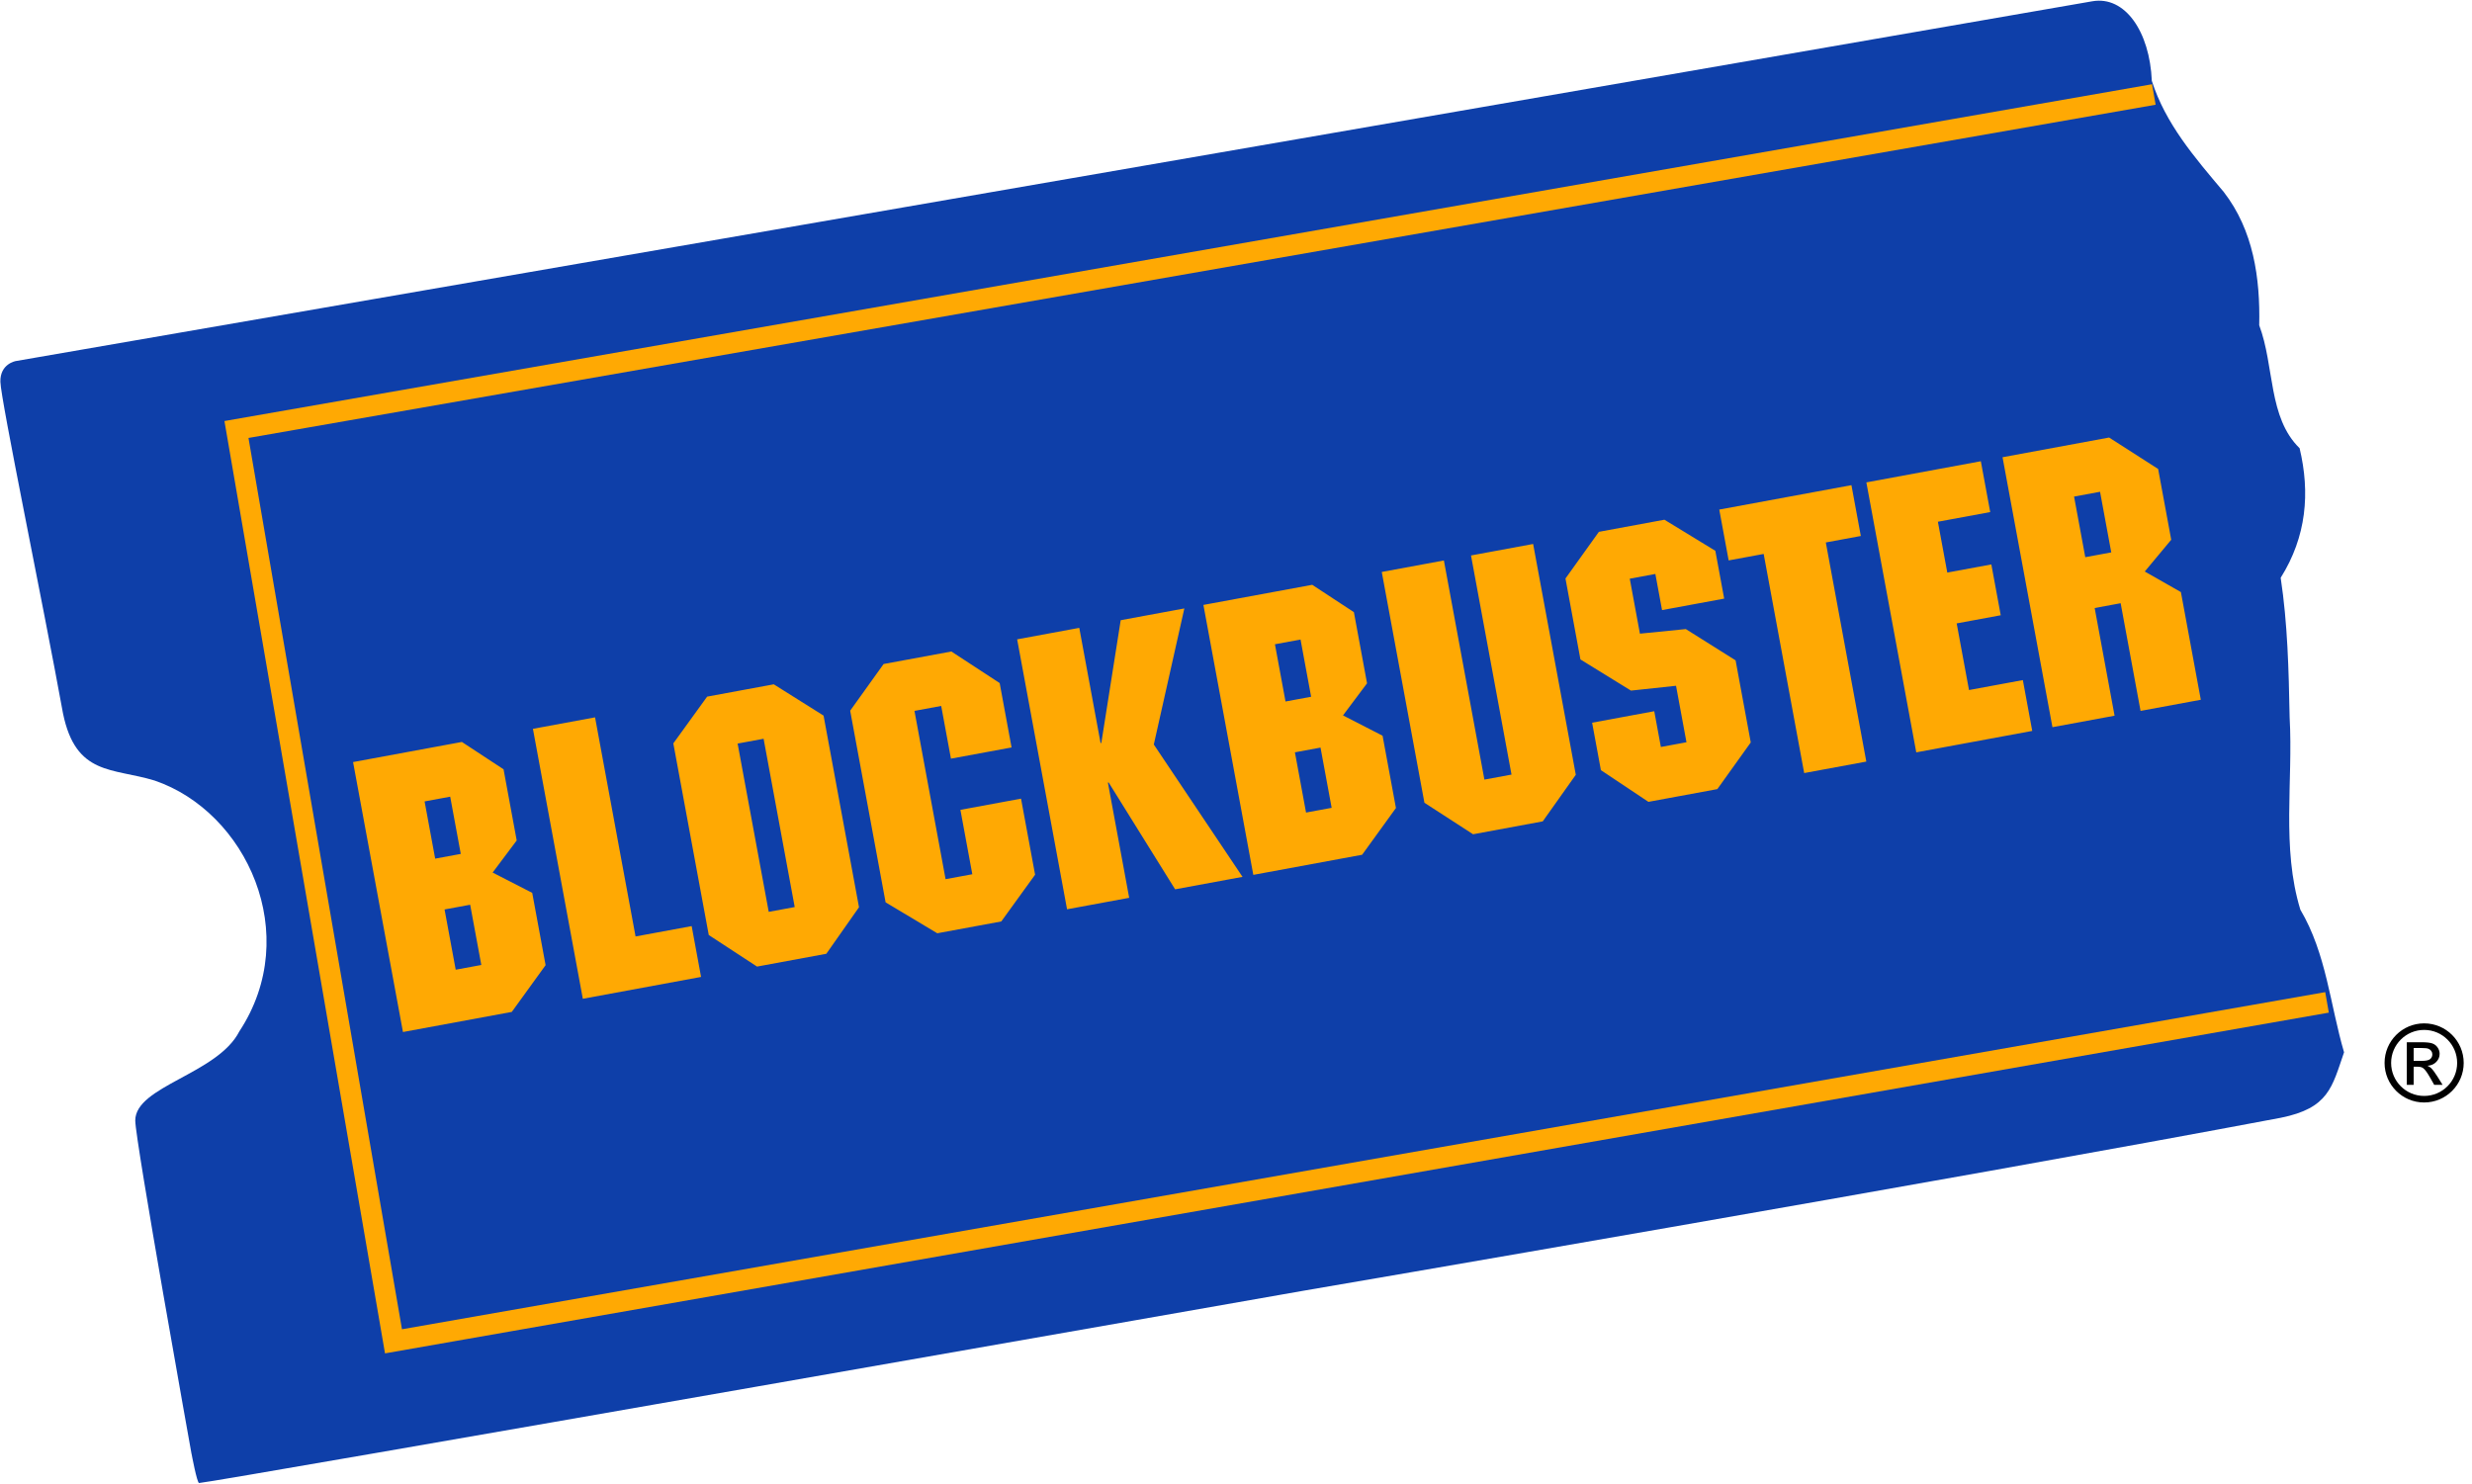
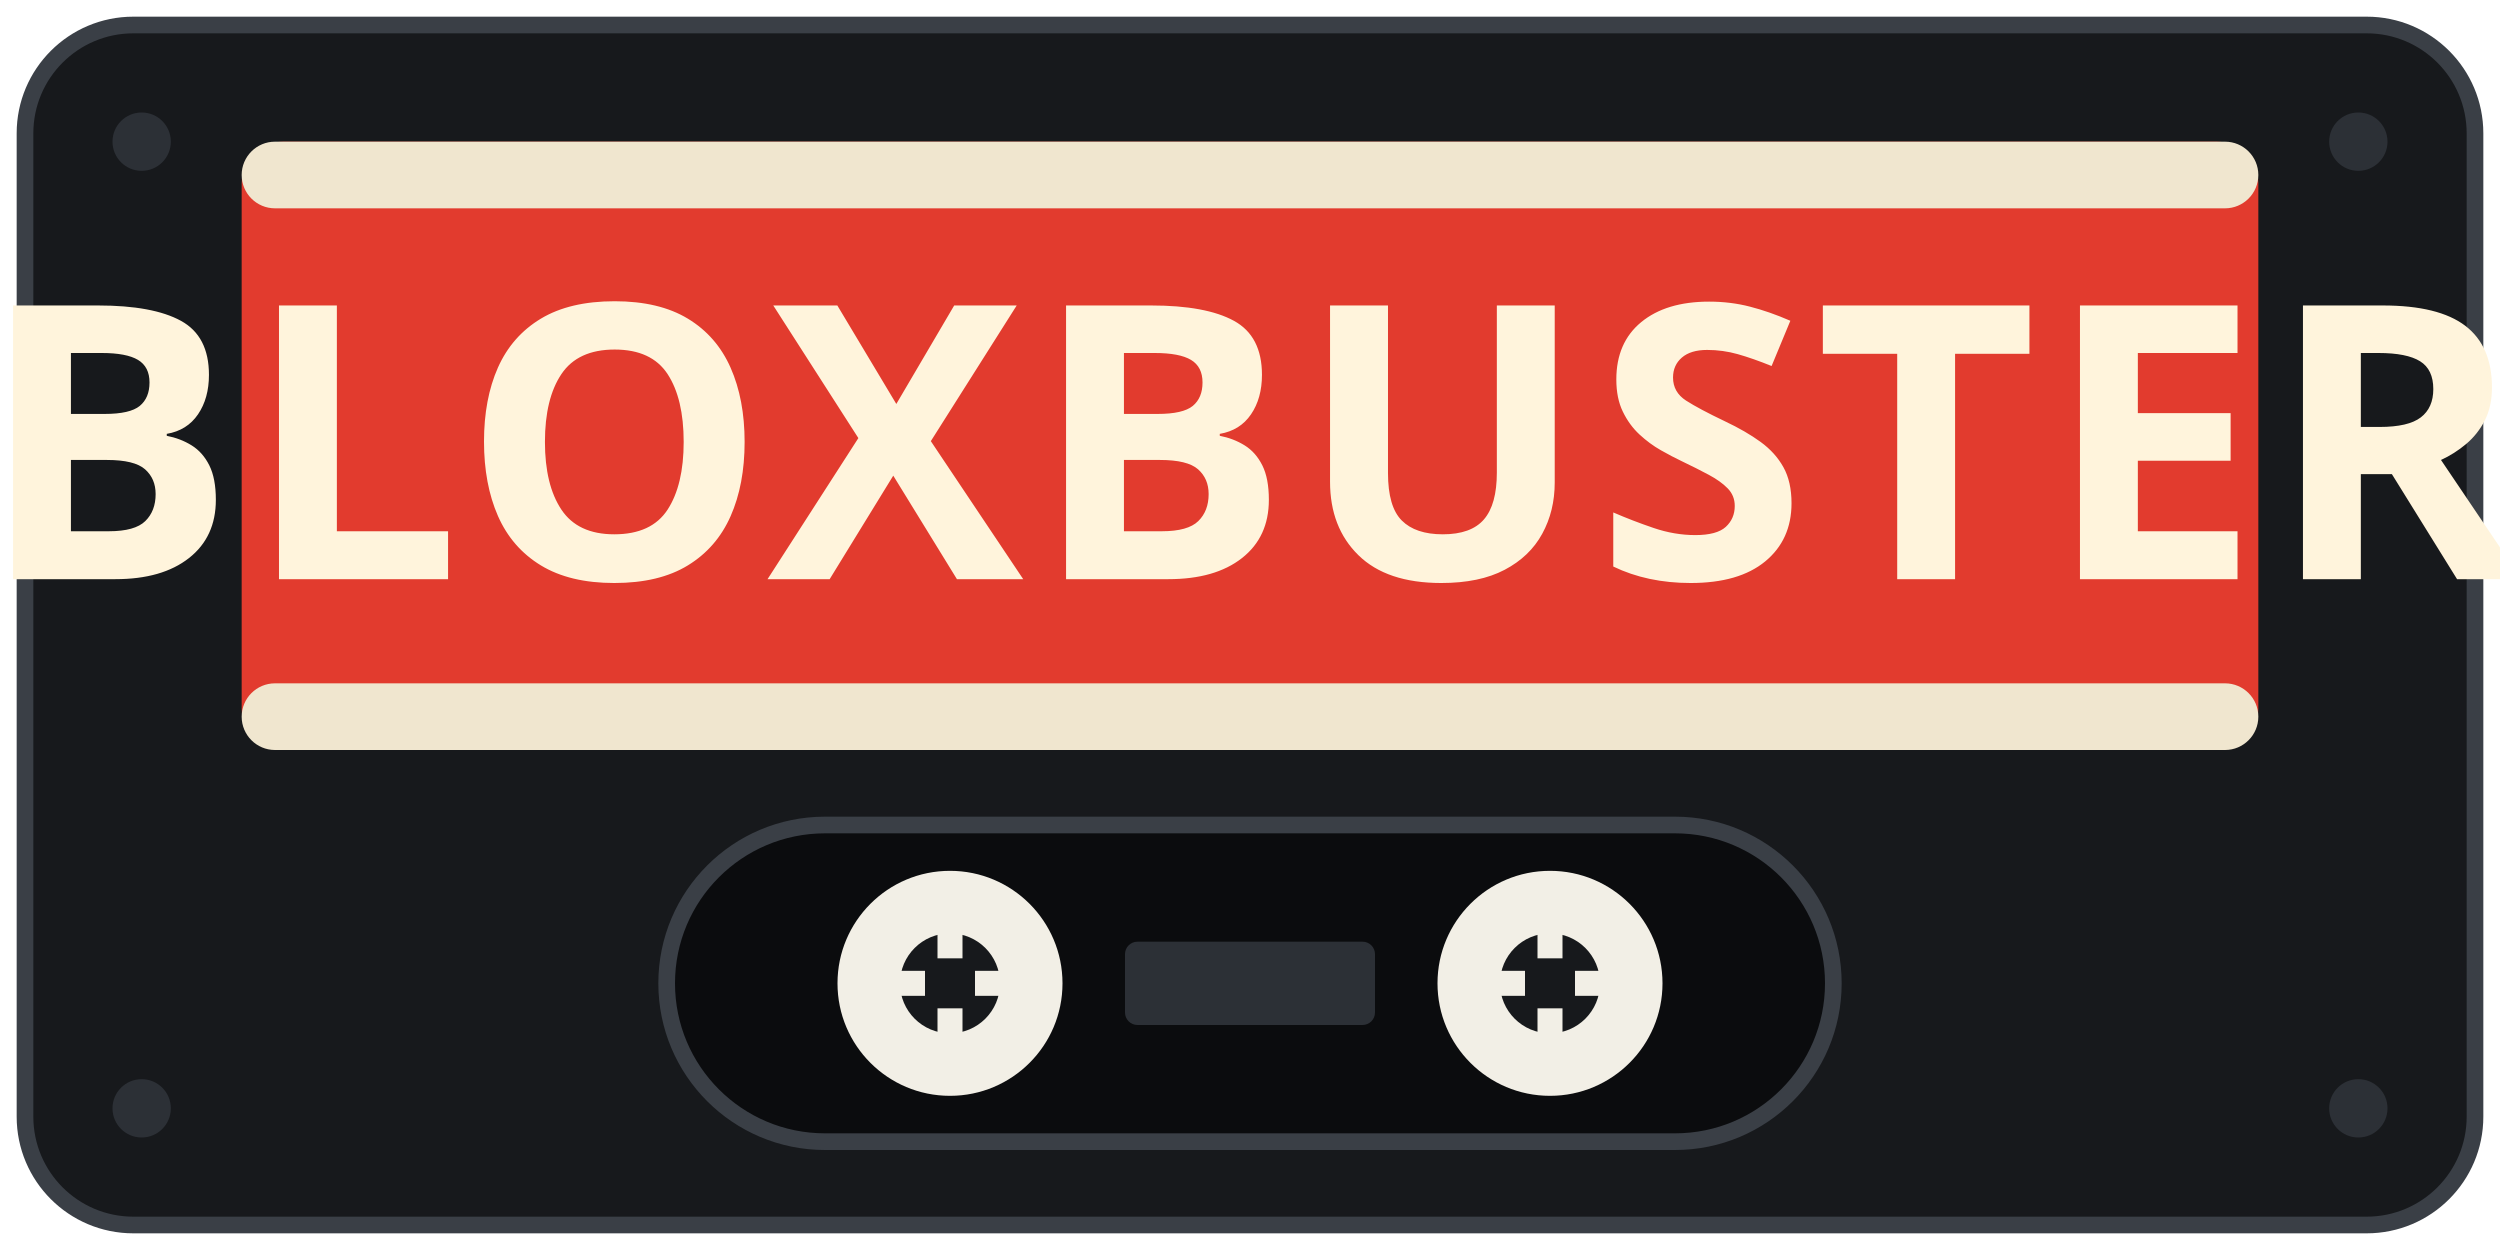
- <svg xmlns="http://www.w3.org/2000/svg" id="svg3705" version="1.1" height="356.35" width="593.91" viewBox="0 0 593.91 356.35">
-   <g>
-     <path id="Ticket" d="m46.016 349.35s-13.519-75.276-13.519-80.1c0-8.29 19.754-11.137 25.012-21.434 15.319-23.277 1.708-52.738-20.374-60.266-10.092-3.078-18.912-1.109-21.998-16.128-4.836-26.595-14.953-75.329-15.045-79.688s3.714-4.979 3.714-4.979 336.45-58.235 498.89-86.45c7.842-1.362 13.784 7.254 14.29 19.131 3.29 10.262 10.206 18.314 17.261 26.664 7.161 9.233 8.799 20.722 8.54 32.056 3.708 9.856 2.102 22.14 9.702 29.54 2.552 10.693 1.678 21.223-4.544 31.136 1.663 11.017 1.931 22.024 2.151 33.555 0.861 15.359-1.99 31.286 2.573 46.19 6.274 10.603 7.14 22.836 10.502 34.274-2.89 8.373-3.661 13.41-15.203 15.734-78.012 14.741-234.52 41.51-234.52 41.51s-263.12 46.253-265.62 46.253c-0.499 0-1.802-6.997-1.802-6.997z" fill="#0e3fa9" />
-     <path id="BLOCKBUSTER" d="m124.14 201.95-3.16-17.098-10.009-6.571-26.145 4.833 11.989 64.865 26.145-4.832 8.122-11.231-3.21-17.37-9.511-4.885zm-15.978-10.519 2.542 13.751-6.152 1.137-2.542-13.751zm4.799 25.964 2.676 14.475-6.152 1.137-2.676-14.475zm30.004-45.027-14.927 2.759 11.989 64.865 28.407-5.25-2.257-12.213-13.48 2.491zm54.902-0.418-11.961-7.519-16.013 2.96-8.122 11.231 8.511 46.048 11.6 7.586 16.646-3.077 7.851-11.181zm-14.408 5.564 7.474 40.439-6.242 1.154-7.475-40.439zm56.716-13.383-11.6-7.586-16.284 3.009-8.032 11.215 8.511 46.048 12.415 7.435 15.379-2.842 8.122-11.231-3.378-18.275-14.565 2.692 2.859 15.47-6.423 1.187-7.474-40.439 6.423-1.187 2.341 12.666 14.565-2.692zm19.127-13.266-14.927 2.759 11.989 64.865 14.927-2.759-5.116-27.683 0.181-0.033 15.973 25.676 16.193-2.993-21.314-31.799 7.335-32.698-15.289 2.826-4.654 29.489-0.181 0.033zm69.137 13.324-3.16-17.098-10.009-6.57-26.145 4.832 11.989 64.865 26.145-4.832 8.122-11.231-3.21-17.37-9.51-4.885zm-15.978-10.519 2.542 13.751-6.152 1.137-2.541-13.751zm4.799 25.964 2.676 14.475-6.152 1.137-2.675-14.475zm51.083-48.923-14.927 2.759 9.732 52.652-6.514 1.204-9.732-52.652-14.927 2.759 10.25 55.457 11.691 7.569 16.736-3.094 7.941-11.197zm15.8-2.92-8.031 11.214 3.595 19.451 12.143 7.485 10.826-1.159 2.508 13.571-6.152 1.137-1.589-8.595-14.927 2.759 2.107 11.399 11.419 7.62 16.556-3.06 8.031-11.215-3.645-19.722-11.962-7.519-11.023 1.102-2.441-13.208 6.151-1.138 1.606 8.685 14.927-2.759-2.124-11.489-12.233-7.469zm60.673-11.215-31.754 5.87 2.257 12.213 8.413-1.555 9.732 52.652 14.927-2.759-9.731-52.652 8.413-1.556zm31.089-5.746-27.502 5.083 11.989 64.866 27.864-5.151-2.257-12.213-12.937 2.392-2.96-16.013 10.585-1.957-2.257-12.213-10.585 1.957-2.258-12.214 12.575-2.324zm42.599 1.857-11.781-7.553-25.602 4.732 11.989 64.865 14.927-2.759-4.782-25.873 6.242-1.154 4.782 25.874 14.475-2.676-4.782-25.874-8.68-4.944 6.355-7.631zm-13.957 5.479 2.693 14.566-6.243 1.153-2.692-14.565z" fill="#ffa903" />
-     <path id="Border" d="m517.47 22.703-460.66 80.497 37.729 219.1 464.54-81.442" fill="none" stroke="#ffa903" stroke-width="5" />
-     <path id="Registered" d="m582.41 245.9a9.505 9.505 0 0 0-9.506 9.506 9.505 9.505 0 0 0 9.506 9.504 9.505 9.505 0 0 0 9.506-9.504 9.505 9.505 0 0 0-9.506-9.506zm0 1.574a7.931 7.931 0 0 1 7.932 7.932 7.931 7.931 0 0 1-7.932 7.932 7.931 7.931 0 0 1-7.932-7.932 7.931 7.931 0 0 1 7.932-7.932zm-4.164 2.961v10.23h1.65v-4.348h0.969c0.58 0 1.022 0.119 1.324 0.354 0.437 0.319 1.011 1.113 1.725 2.381l0.908 1.613h2.016l-1.246-2.004c-0.596-0.949-1.102-1.624-1.514-2.027-0.218-0.21-0.508-0.39-0.869-0.541 0.882-0.068 1.589-0.379 2.123-0.934 0.533-0.554 0.801-1.206 0.801-1.953 0-0.53-0.16-1.029-0.479-1.5-0.319-0.47-0.748-0.799-1.285-0.988-0.538-0.189-1.406-0.283-2.607-0.283h-3.516zm1.65 1.387h1.877c0.806 0 1.358 0.059 1.656 0.176 0.298 0.118 0.531 0.295 0.699 0.535 0.168 0.239 0.252 0.51 0.252 0.812 0 0.47-0.173 0.849-0.521 1.135-0.349 0.286-1.002 0.428-1.959 0.428h-2.004v-3.086z" fill="black" fill-rule="evenodd" />
+ <svg xmlns="http://www.w3.org/2000/svg" viewBox="0 0 600 300" role="img" aria-label="BLOXBUSTER">
+   <rect x="6" y="6" width="588" height="288" rx="26" fill="#17191c" stroke="#3a3f46" stroke-width="4" />
+   <circle cx="34" cy="34" r="7" fill="#2c3036" />
+   <circle cx="566" cy="34" r="7" fill="#2c3036" />
+   <circle cx="34" cy="266" r="7" fill="#2c3036" />
+   <circle cx="566" cy="266" r="7" fill="#2c3036" />
+   <rect x="58" y="34" width="484" height="146" rx="10" fill="#e23b2e" />
+   <rect x="58" y="34" width="484" height="16" rx="8" fill="#f0e6cf" />
+   <rect x="58" y="164" width="484" height="16" rx="8" fill="#f0e6cf" />
+   <text x="300" y="139" text-anchor="middle" font-family="Impact, 'Haettenschweiler', 'Arial Narrow Bold', 'Arial Black', sans-serif" font-weight="900" font-size="92" letter-spacing="2" fill="#fff4dc" textLength="440" lengthAdjust="spacingAndGlyphs">BLOXBUSTER</text>
+   <rect x="160" y="198" width="280" height="76" rx="38" fill="#0b0c0e" stroke="#3a3f46" stroke-width="4" />
+   <g fill="#f2efe6">
+     <circle cx="228" cy="236" r="27" />
+     <circle cx="372" cy="236" r="27" />
  </g>
+   <g fill="#17191c">
+     <circle cx="228" cy="236" r="12" />
+     <circle cx="372" cy="236" r="12" />
+   </g>
+   <g fill="#f2efe6">
+     <rect x="225" y="222" width="6" height="8" />
+     <rect x="225" y="242" width="6" height="8" />
+     <rect x="214" y="233" width="8" height="6" />
+     <rect x="234" y="233" width="8" height="6" />
+     <rect x="369" y="222" width="6" height="8" />
+     <rect x="369" y="242" width="6" height="8" />
+     <rect x="358" y="233" width="8" height="6" />
+     <rect x="378" y="233" width="8" height="6" />
+   </g>
+   <rect x="270" y="226" width="60" height="20" rx="3" fill="#2c3036" />
</svg>
